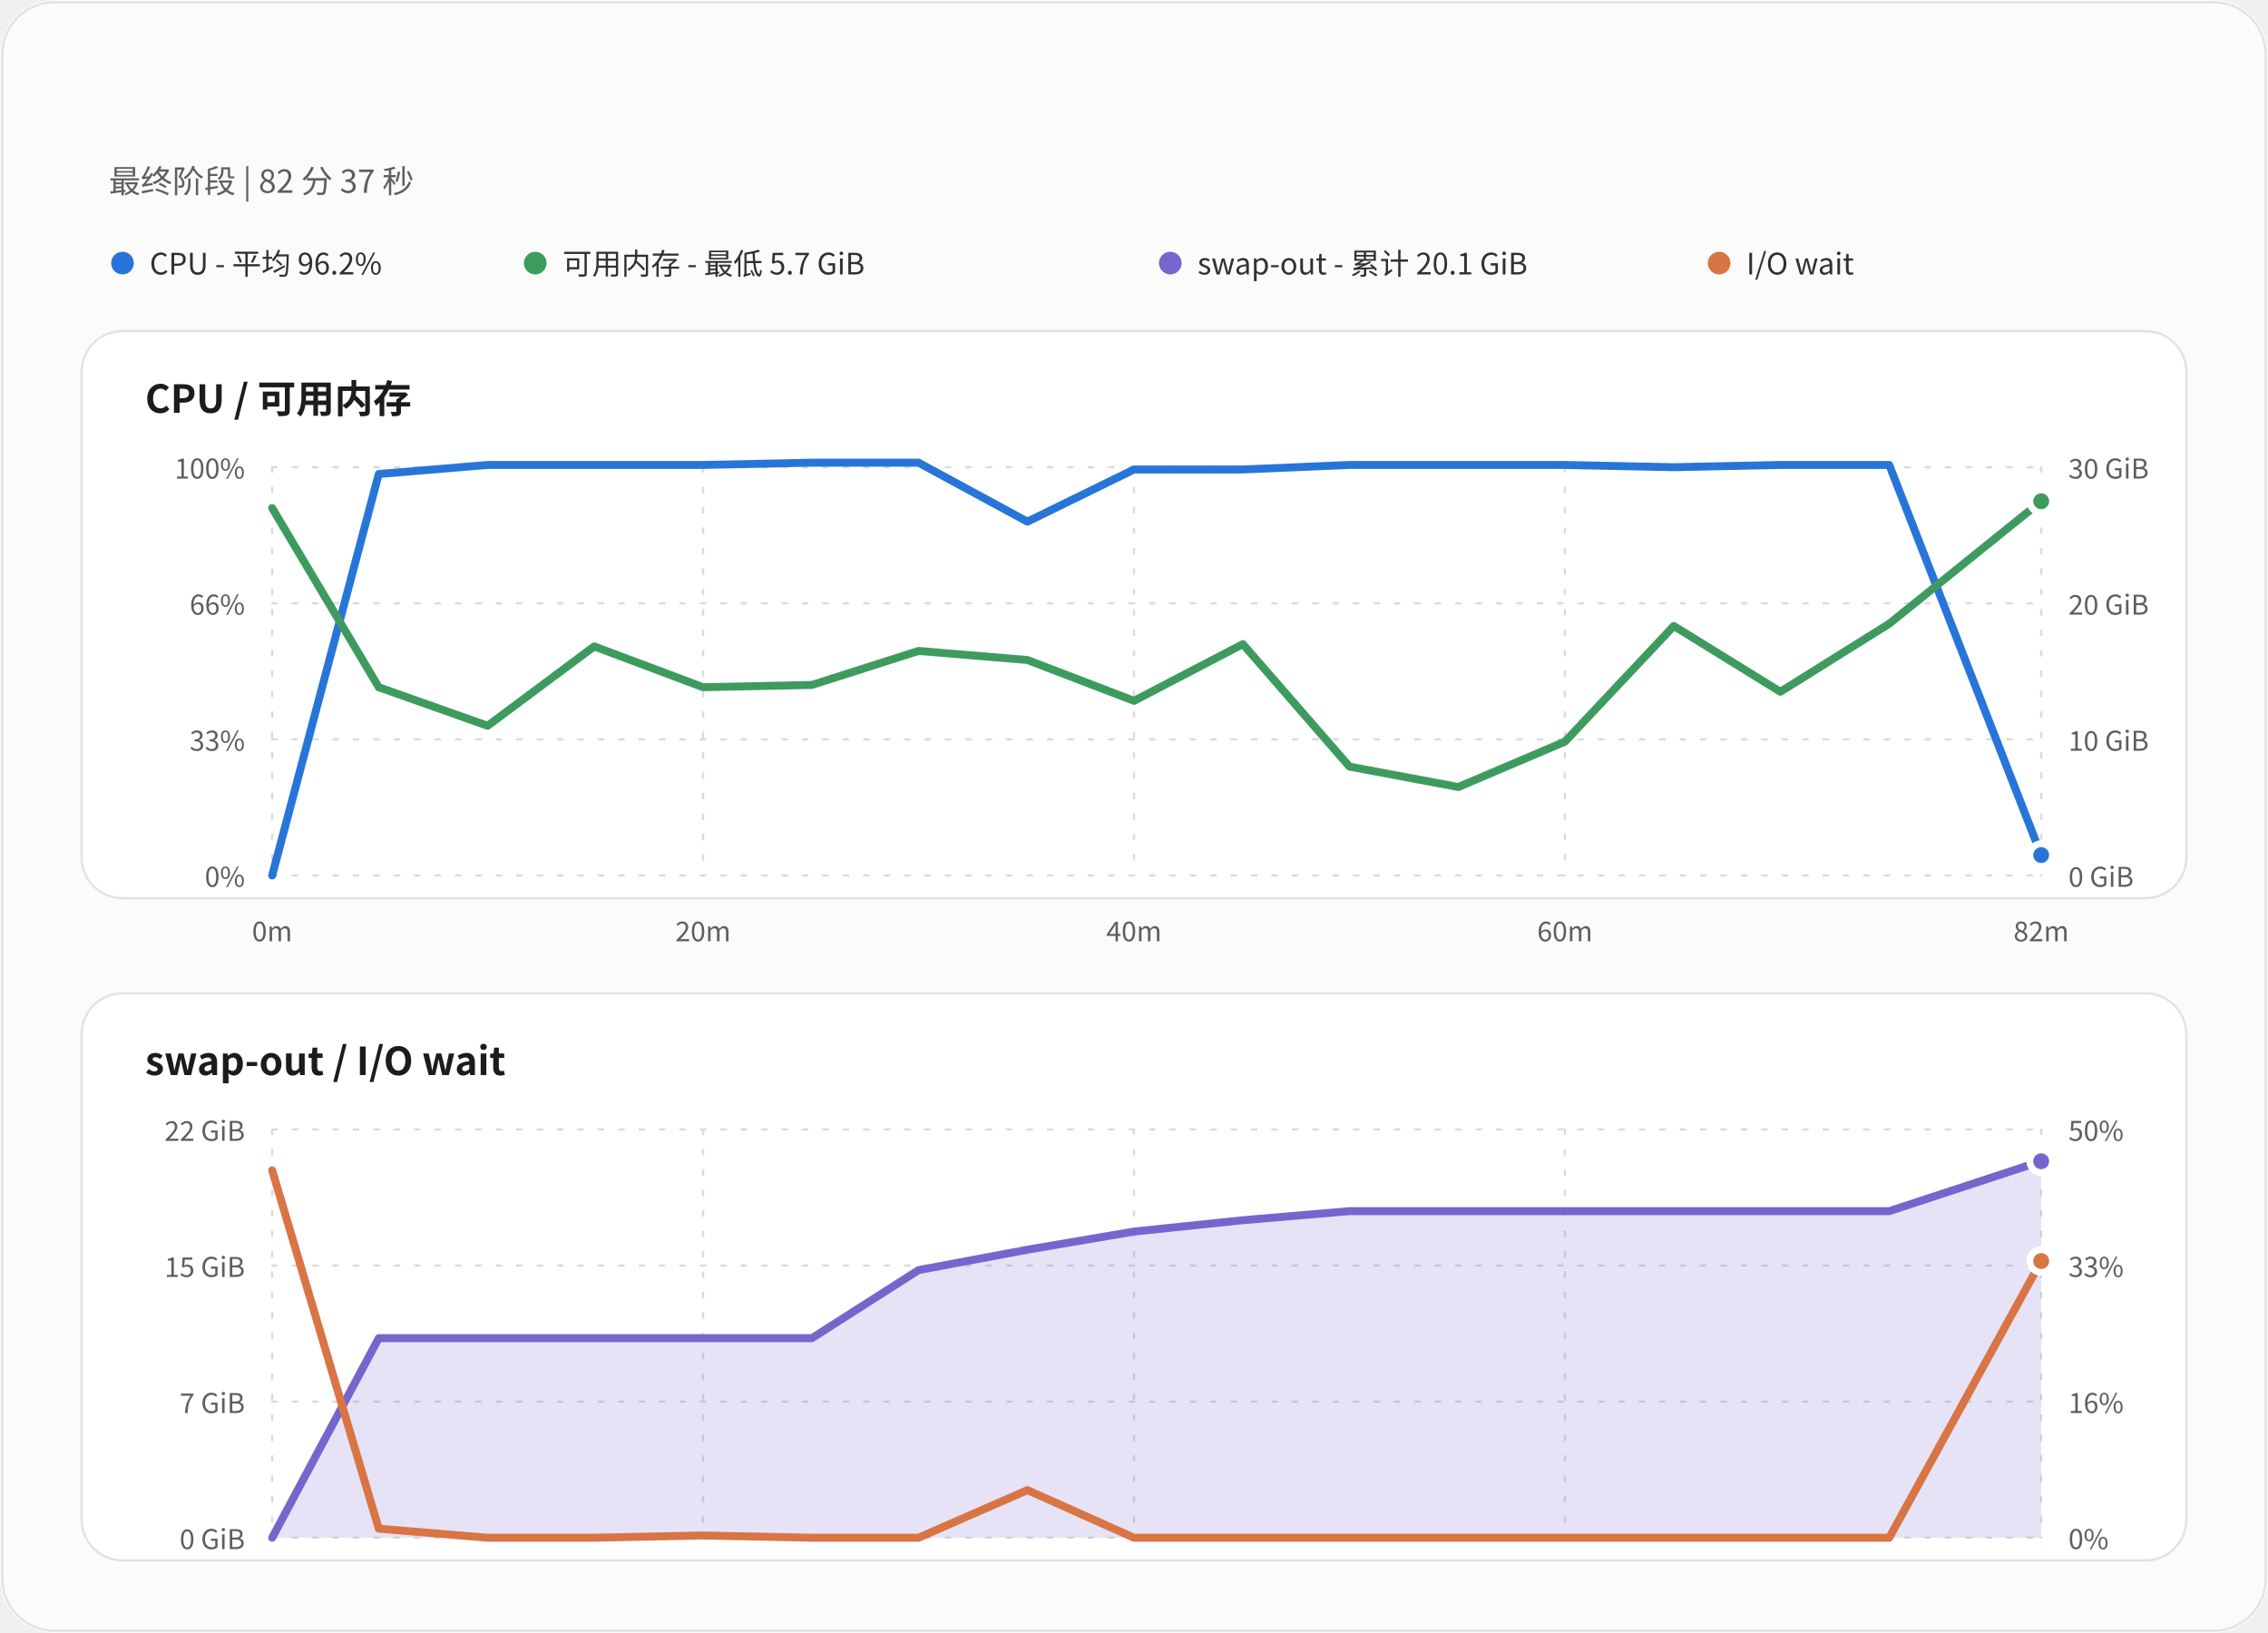
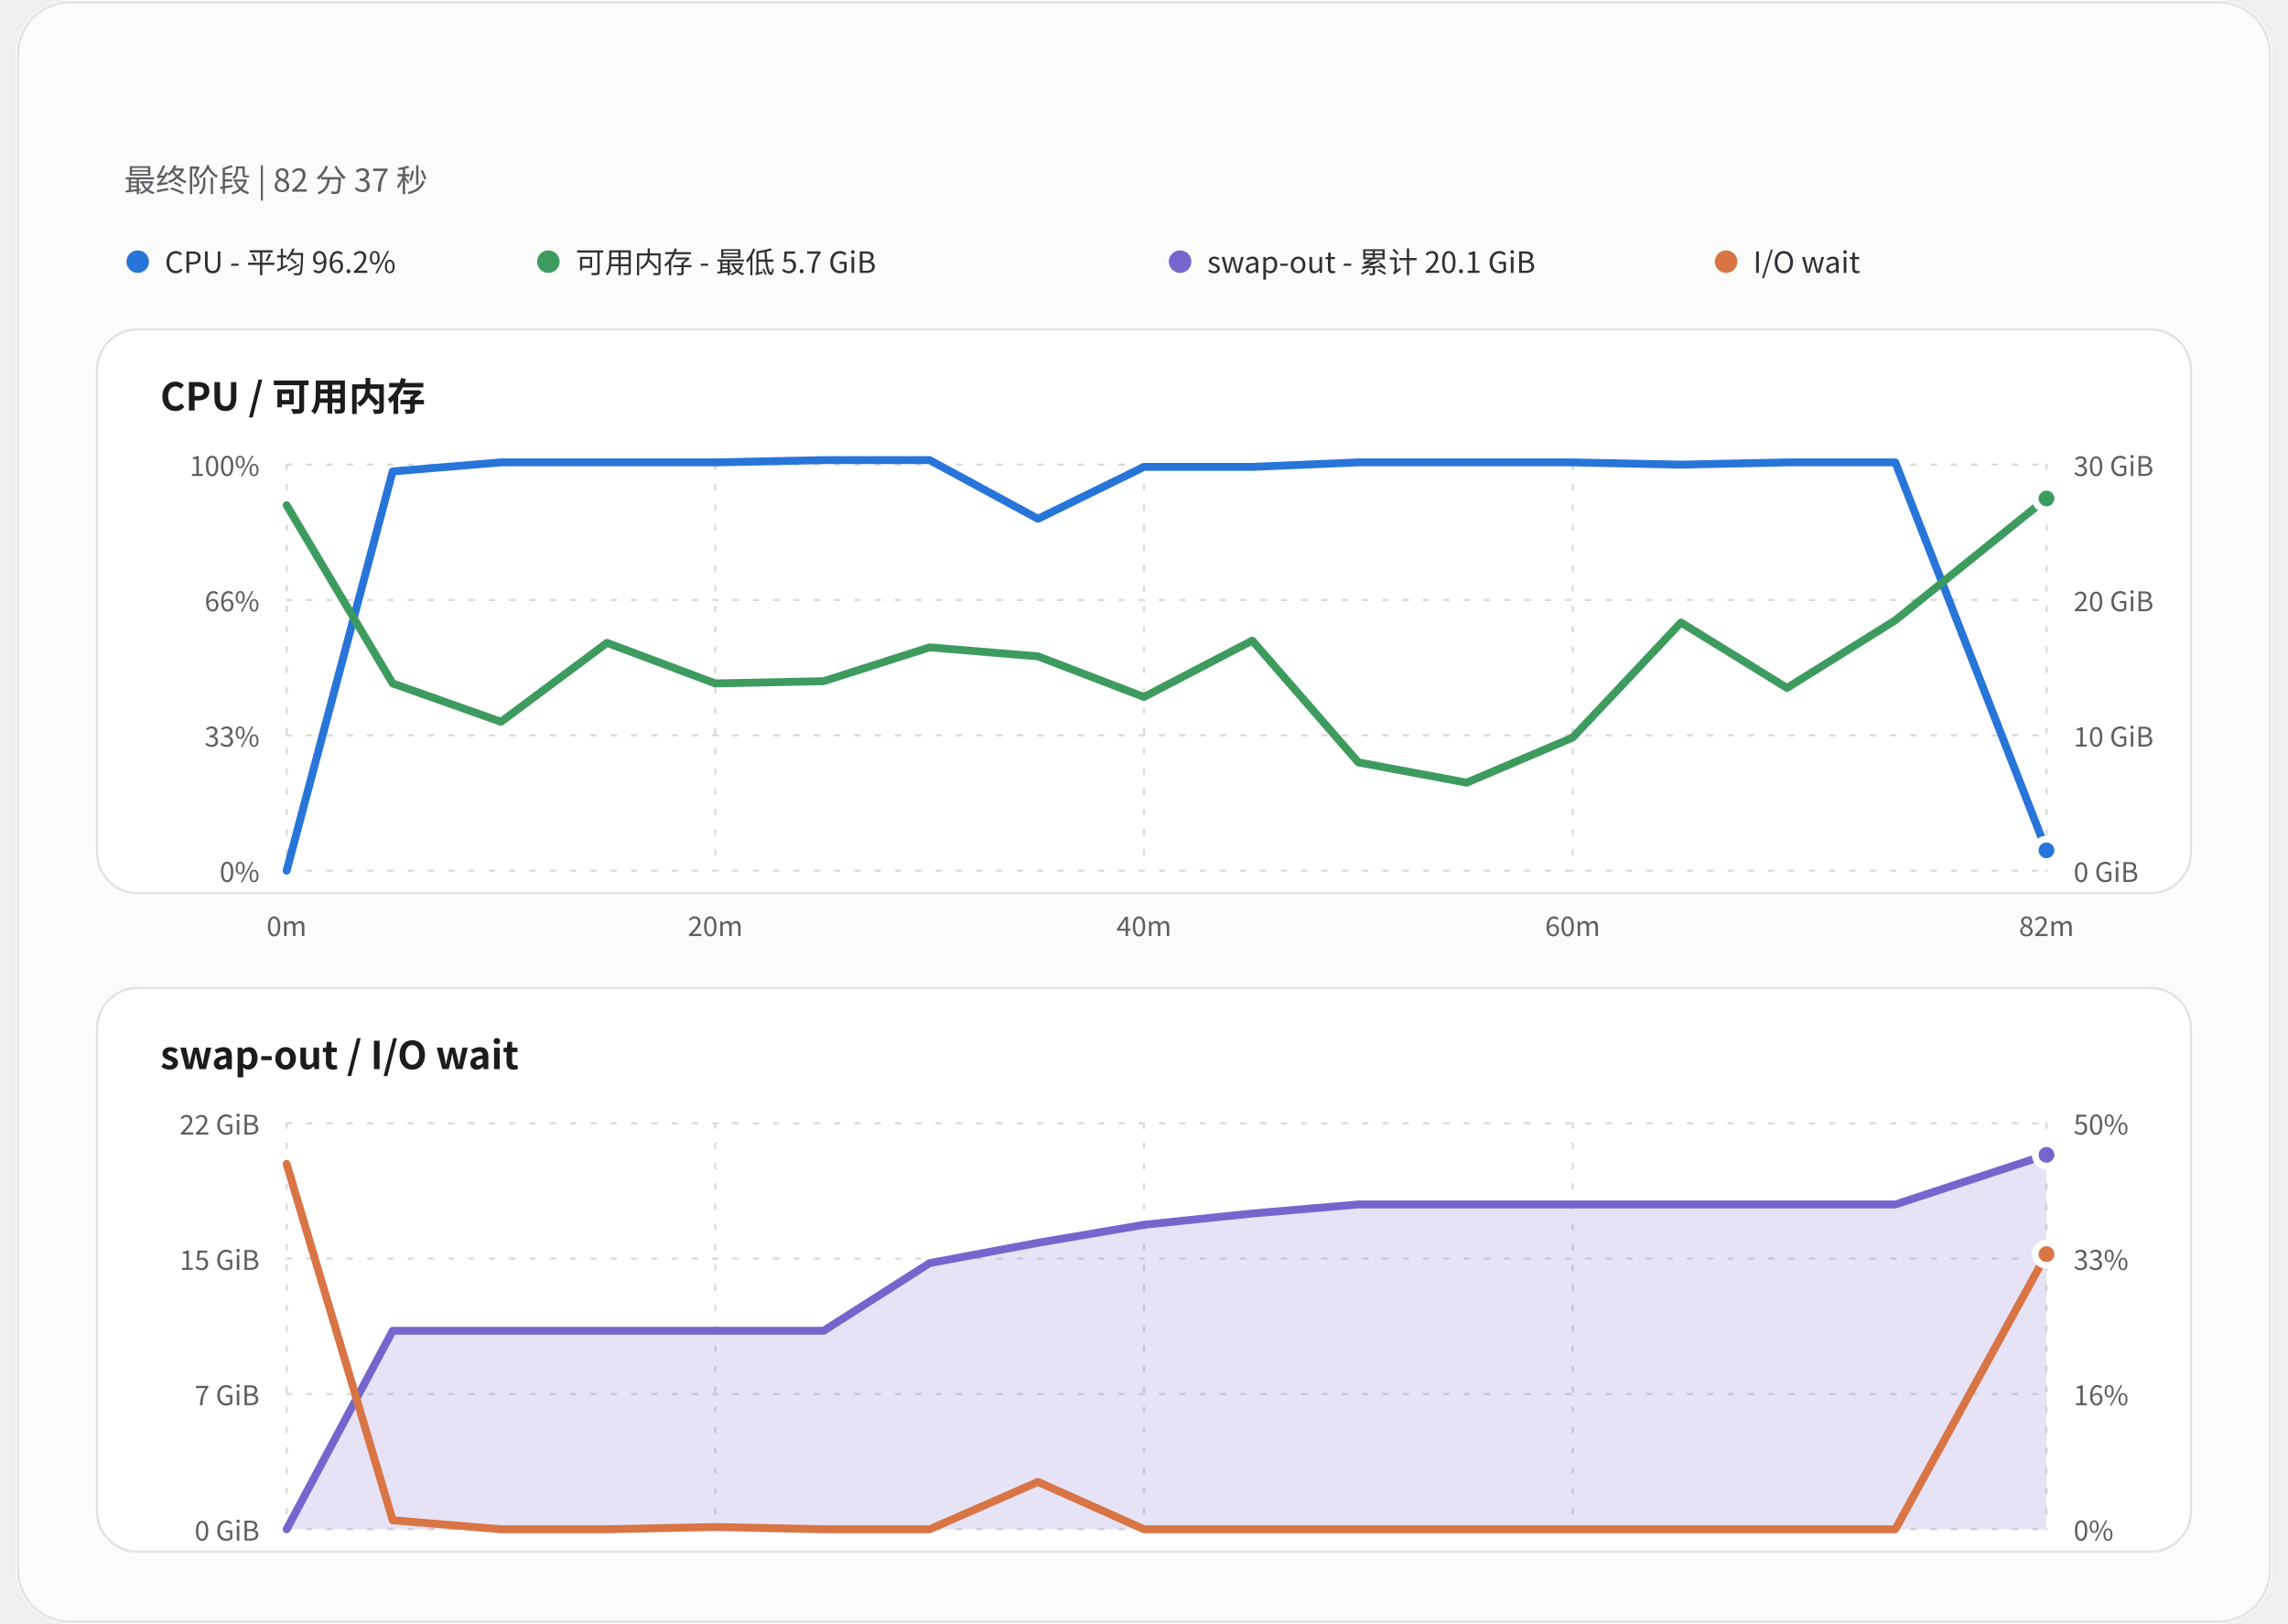
- <svg xmlns="http://www.w3.org/2000/svg" width="1000" height="720" viewBox="0 0 1000 720" role="img" aria-labelledby="title desc">
+ <svg xmlns="http://www.w3.org/2000/svg" width="1000" height="710" viewBox="0 0 1000 720" role="img" aria-labelledby="title desc">
  <rect width="1000" height="720" rx="24" fill="#fbfbfa" />
  <rect x="1" y="1" width="998" height="718" rx="23" fill="none" stroke="#e2e3e0" />
  <g font-family="Outfit,Noto Sans CJK SC,PingFang SC,Microsoft YaHei,Yu Gothic,sans-serif">
    <text x="48" y="85" fill="#5d5e63" font-size="14">最终阶段 | 82 分 37 秒</text>
    <g font-size="13" fill="#303034">
      <circle cx="54" cy="116" r="5" fill="#2875d9" />
      <text x="66" y="121">CPU - 平均 96.2%</text>
      <circle cx="236" cy="116" r="5" fill="#3e9b5f" />
      <text x="248" y="121">可用内存 - 最低 5.7 GiB</text>
      <circle cx="516" cy="116" r="5" fill="#7566ce" />
      <text x="528" y="121">swap-out - 累计 20.1 GiB</text>
      <circle cx="758" cy="116" r="5" fill="#d97445" />
      <text x="770" y="121">I/O wait</text>
    </g>
    <rect x="36" y="146" width="928" height="250" rx="18" fill="#fff" stroke="#e2e3e0" />
    <text x="64" y="182" fill="#1c1c1e" font-size="17" font-weight="700">CPU / 可用内存</text>
    <g stroke="#d9ddd7" stroke-dasharray="2 7" stroke-linecap="round">
      <path d="M120 206H900M120 266H900M120 326H900M120 386H900M120 206V386M310 206V386M500 206V386M690 206V386M900 206V386" />
    </g>
    <g fill="#5d5e63" font-size="12">
      <text x="108" y="211" text-anchor="end">100%</text>
      <text x="108" y="271" text-anchor="end">66%</text>
      <text x="108" y="331" text-anchor="end">33%</text>
      <text x="108" y="391" text-anchor="end">0%</text>
      <text x="912" y="211">30 GiB</text>
      <text x="912" y="271">20 GiB</text>
      <text x="912" y="331">10 GiB</text>
      <text x="912" y="391">0 GiB</text>
    </g>
    <polyline points="120,386 167,209 215,205 262,205 310,205 358,204 405,204 453,230 500,207 548,207 595,205 643,205 690,205 738,206 785,205 833,205 900,377" fill="none" stroke="#2875d9" stroke-width="3.5" stroke-linecap="round" stroke-linejoin="round" />
    <polyline points="120,224 167,303 215,320 262,285 310,303 358,302 405,287 453,291 500,309 548,284 595,338 643,347 690,327 738,276 785,305 833,275 900,221" fill="none" stroke="#3e9b5f" stroke-width="3.5" stroke-linecap="round" stroke-linejoin="round" />
    <circle cx="900" cy="377" r="5" fill="#2875d9" stroke="#fff" stroke-width="3" />
    <circle cx="900" cy="221" r="5" fill="#3e9b5f" stroke="#fff" stroke-width="3" />
    <g fill="#5d5e63" font-size="12" text-anchor="middle">
      <text x="120" y="415">0m</text>
      <text x="310" y="415">20m</text>
      <text x="500" y="415">40m</text>
      <text x="690" y="415">60m</text>
      <text x="900" y="415">82m</text>
    </g>
    <rect x="36" y="438" width="928" height="250" rx="18" fill="#fff" stroke="#e2e3e0" />
    <text x="64" y="474" fill="#1c1c1e" font-size="17" font-weight="700">swap-out / I/O wait</text>
    <g stroke="#d9ddd7" stroke-dasharray="2 7" stroke-linecap="round">
      <path d="M120 498H900M120 558H900M120 618H900M120 678H900M120 498V678M310 498V678M500 498V678M690 498V678M900 498V678" />
    </g>
    <g fill="#5d5e63" font-size="12">
      <text x="108" y="503" text-anchor="end">22 GiB</text>
      <text x="108" y="563" text-anchor="end">15 GiB</text>
      <text x="108" y="623" text-anchor="end">7 GiB</text>
      <text x="108" y="683" text-anchor="end">0 GiB</text>
      <text x="912" y="503">50%</text>
      <text x="912" y="563">33%</text>
      <text x="912" y="623">16%</text>
      <text x="912" y="683">0%</text>
    </g>
    <path d="M120 678L167 590L215 590L262 590L310 590L358 590L405 560L453 551L500 543L548 538L595 534L643 534L690 534L738 534L785 534L833 534L900 512L900 678Z" fill="#7566ce" fill-opacity=".18" />
    <polyline points="120,678 167,590 215,590 262,590 310,590 358,590 405,560 453,551 500,543 548,538 595,534 643,534 690,534 738,534 785,534 833,534 900,512" fill="none" stroke="#7566ce" stroke-width="3.5" stroke-linecap="round" stroke-linejoin="round" />
    <polyline points="120,516 167,674 215,678 262,678 310,677 358,678 405,678 453,657 500,678 548,678 595,678 643,678 690,678 738,678 785,678 833,678 900,556" fill="none" stroke="#d97445" stroke-width="3.5" stroke-linecap="round" stroke-linejoin="round" />
    <circle cx="900" cy="512" r="5" fill="#7566ce" stroke="#fff" stroke-width="3" />
    <circle cx="900" cy="556" r="5" fill="#d97445" stroke="#fff" stroke-width="3" />
  </g>
</svg>
